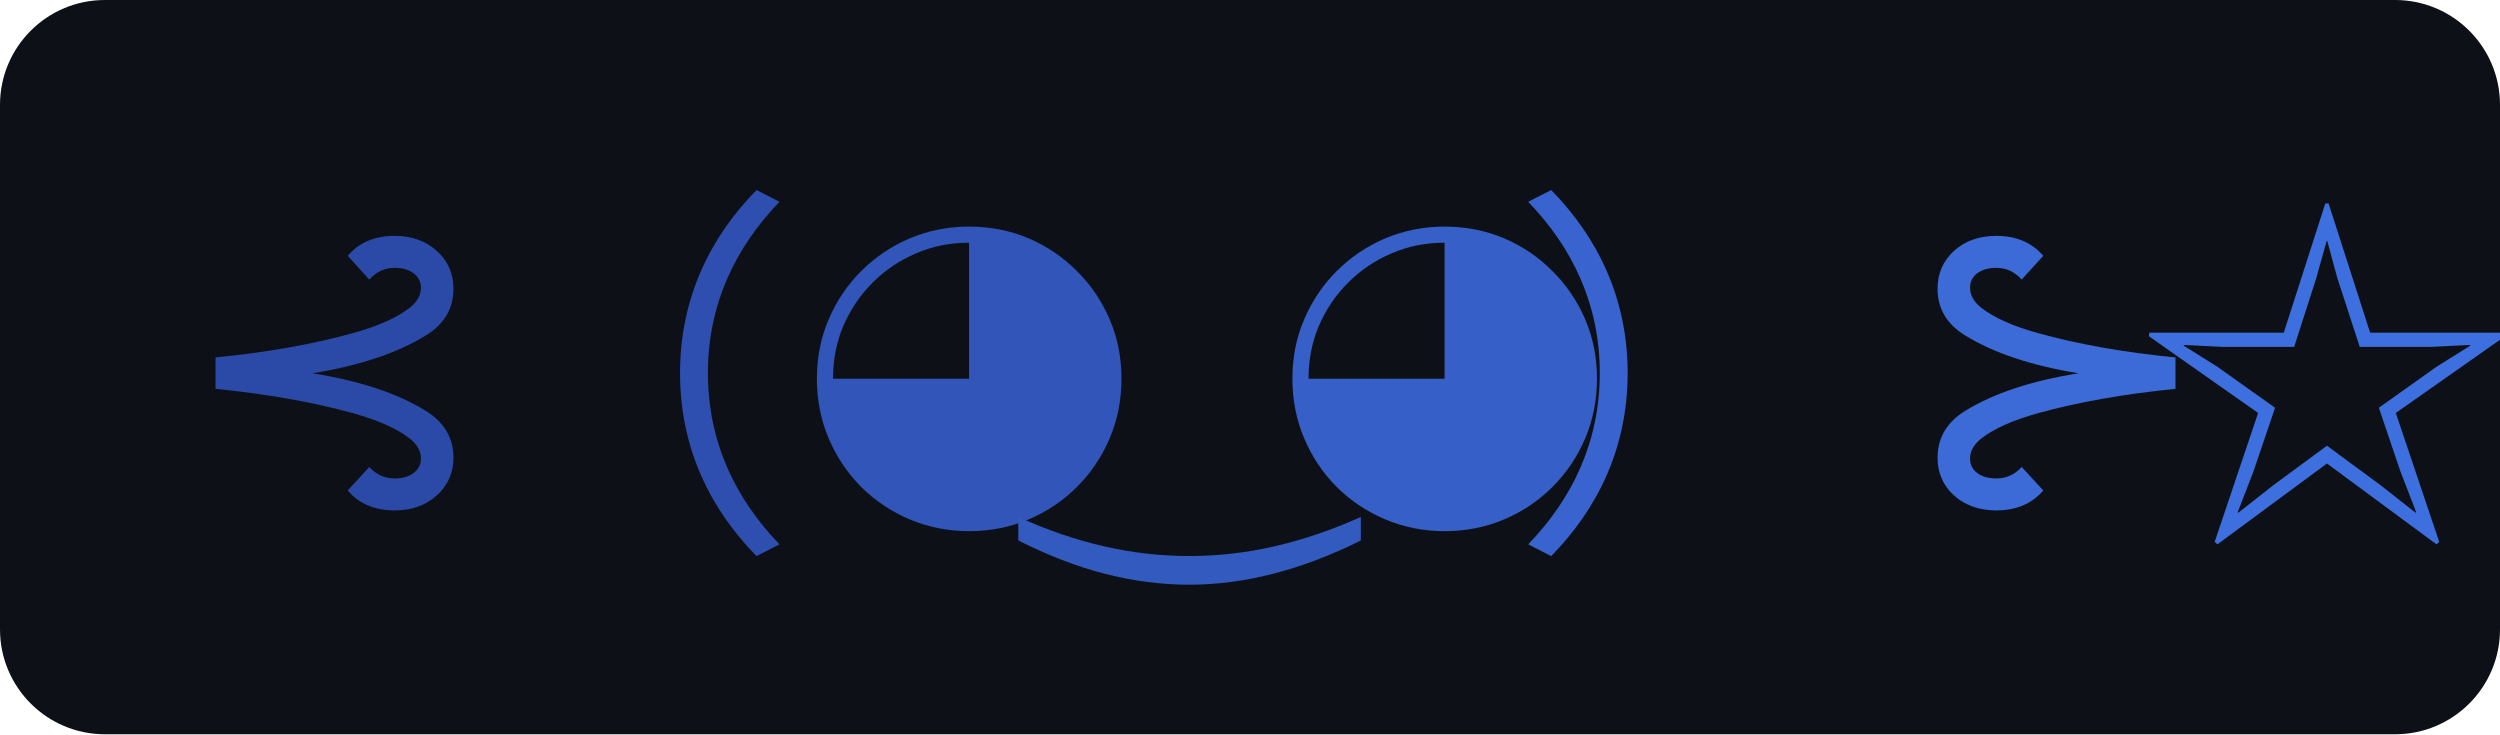
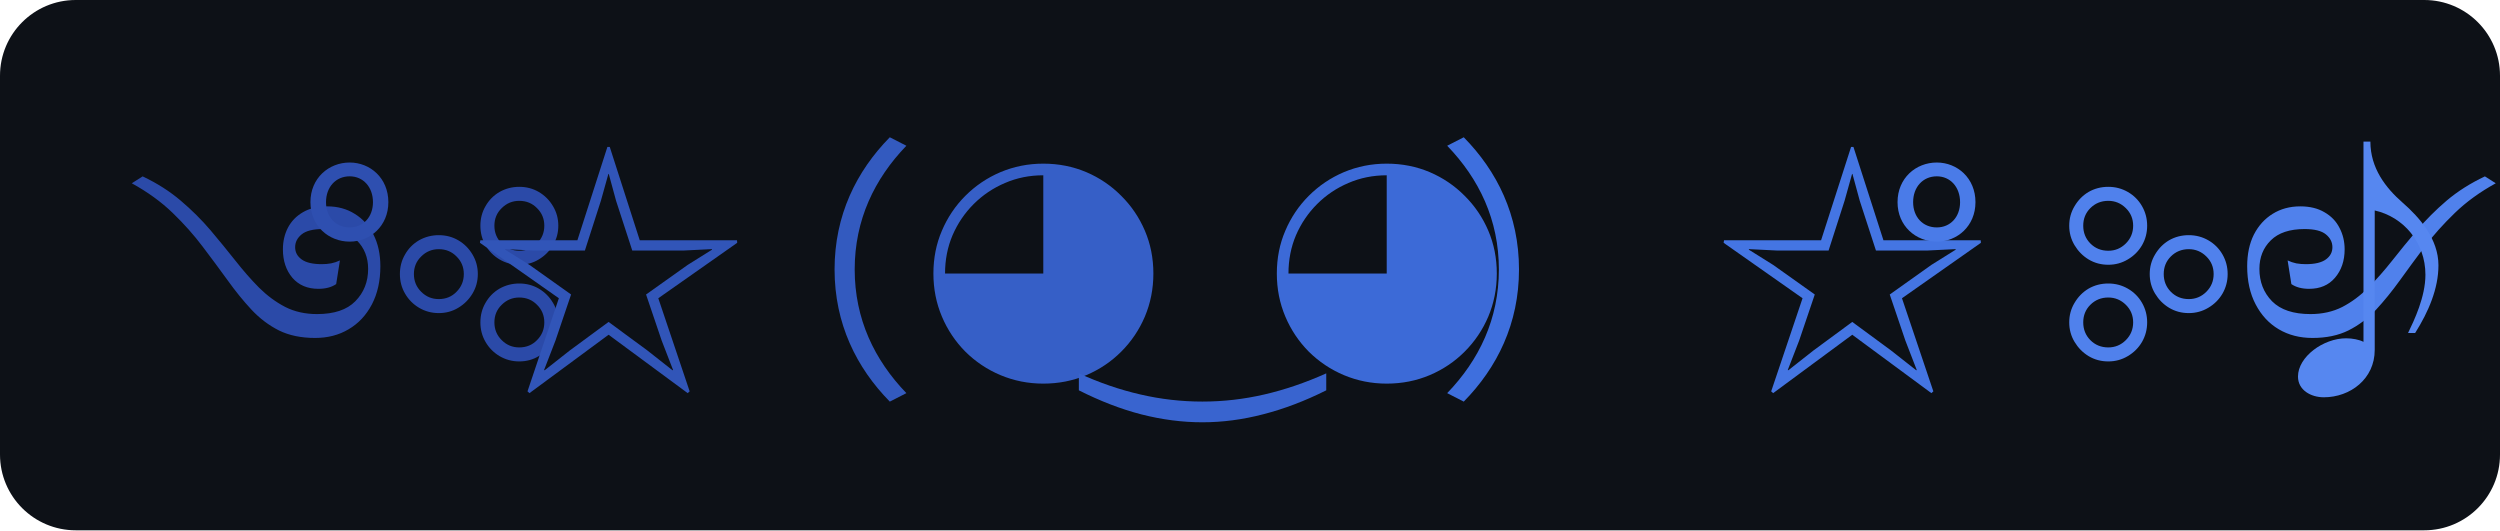
- <svg xmlns="http://www.w3.org/2000/svg" width="143" height="42" viewBox="0 0 143 42" role="img">
+ <svg xmlns="http://www.w3.org/2000/svg" width="198" height="42" viewBox="0 0 198 42" role="img">
  <rect width="100%" height="100%" rx="6" fill="#0d1117" />
  <g font-family="'Segoe UI Symbol','Malgun Gothic','Noto Sans CJK KR','Apple SD Gothic Neo','Noto Sans Symbols 2','DejaVu Sans',monospace" font-size="22" dominant-baseline="middle">
-     <text x="10.0" y="22.0" fill="#2b4aa8">⊰</text>
-     <text x="23.6" y="22.0" fill="#2e4fb0">（</text>
-     <text x="45.6" y="22.0" fill="#3155b8">◕</text>
-     <text x="59.2" y="22.0" fill="#335abf">‿</text>
+     <text x="10.0" y="22.0" fill="#2b4aa8">༺</text>
+     <text x="23.6" y="22.0" fill="#2e4fb0">°</text>
+     <text x="37.2" y="22.0" fill="#3155b8">☆</text>
+     <text x="50.8" y="22.0" fill="#335abf">（</text>
    <text x="72.8" y="22.0" fill="#365fc7">◕</text>
-     <text x="86.4" y="22.0" fill="#3964cf">）</text>
-     <text x="108.5" y="22.0" fill="#3c6ad7">⊱</text>
-     <text x="122.1" y="22.0" fill="#3e6fde">☆</text>
+     <text x="86.4" y="22.0" fill="#3964cf">‿</text>
+     <text x="100.0" y="22.0" fill="#3c6ad7">◕</text>
+     <text x="113.6" y="22.0" fill="#3e6fde">）</text>
+     <text x="135.7" y="22.0" fill="#4475e3">☆</text>
+     <text x="149.3" y="22.0" fill="#4a7be8">°</text>
+     <text x="162.9" y="22.0" fill="#5081ec">༻</text>
+     <text x="176.5" y="22.0" fill="#5687f0">♪</text>
  </g>
</svg>
